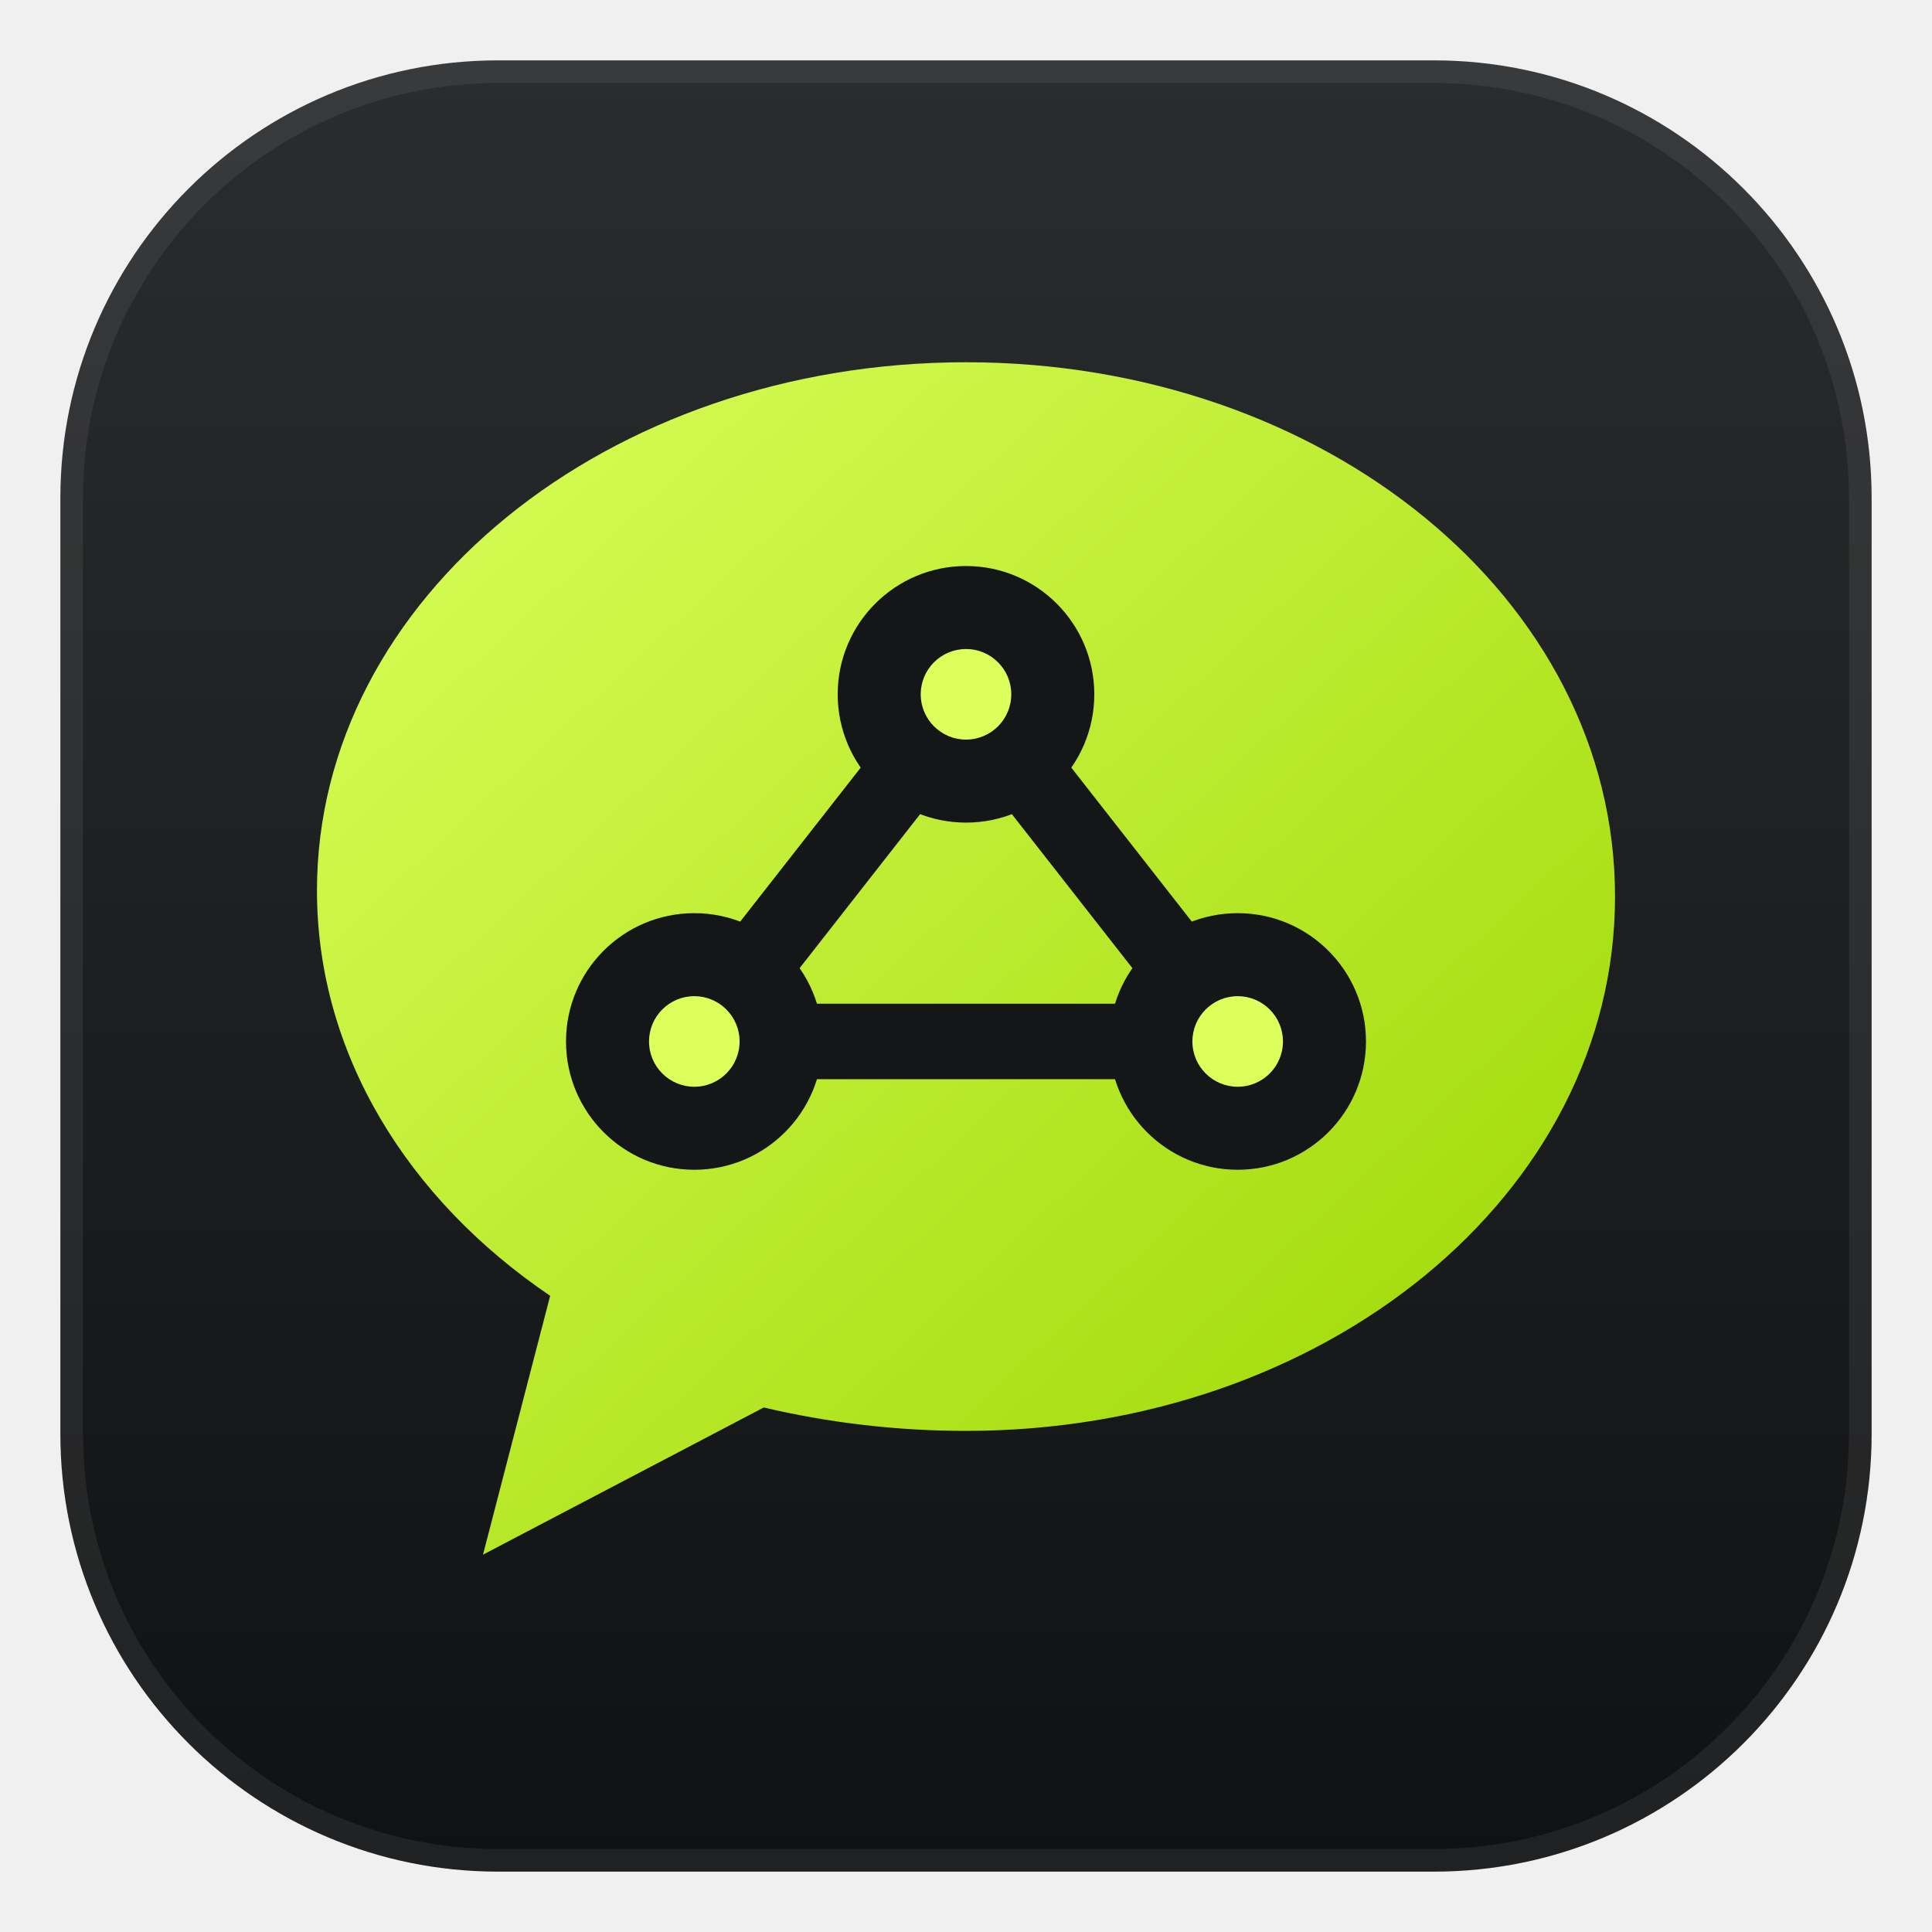
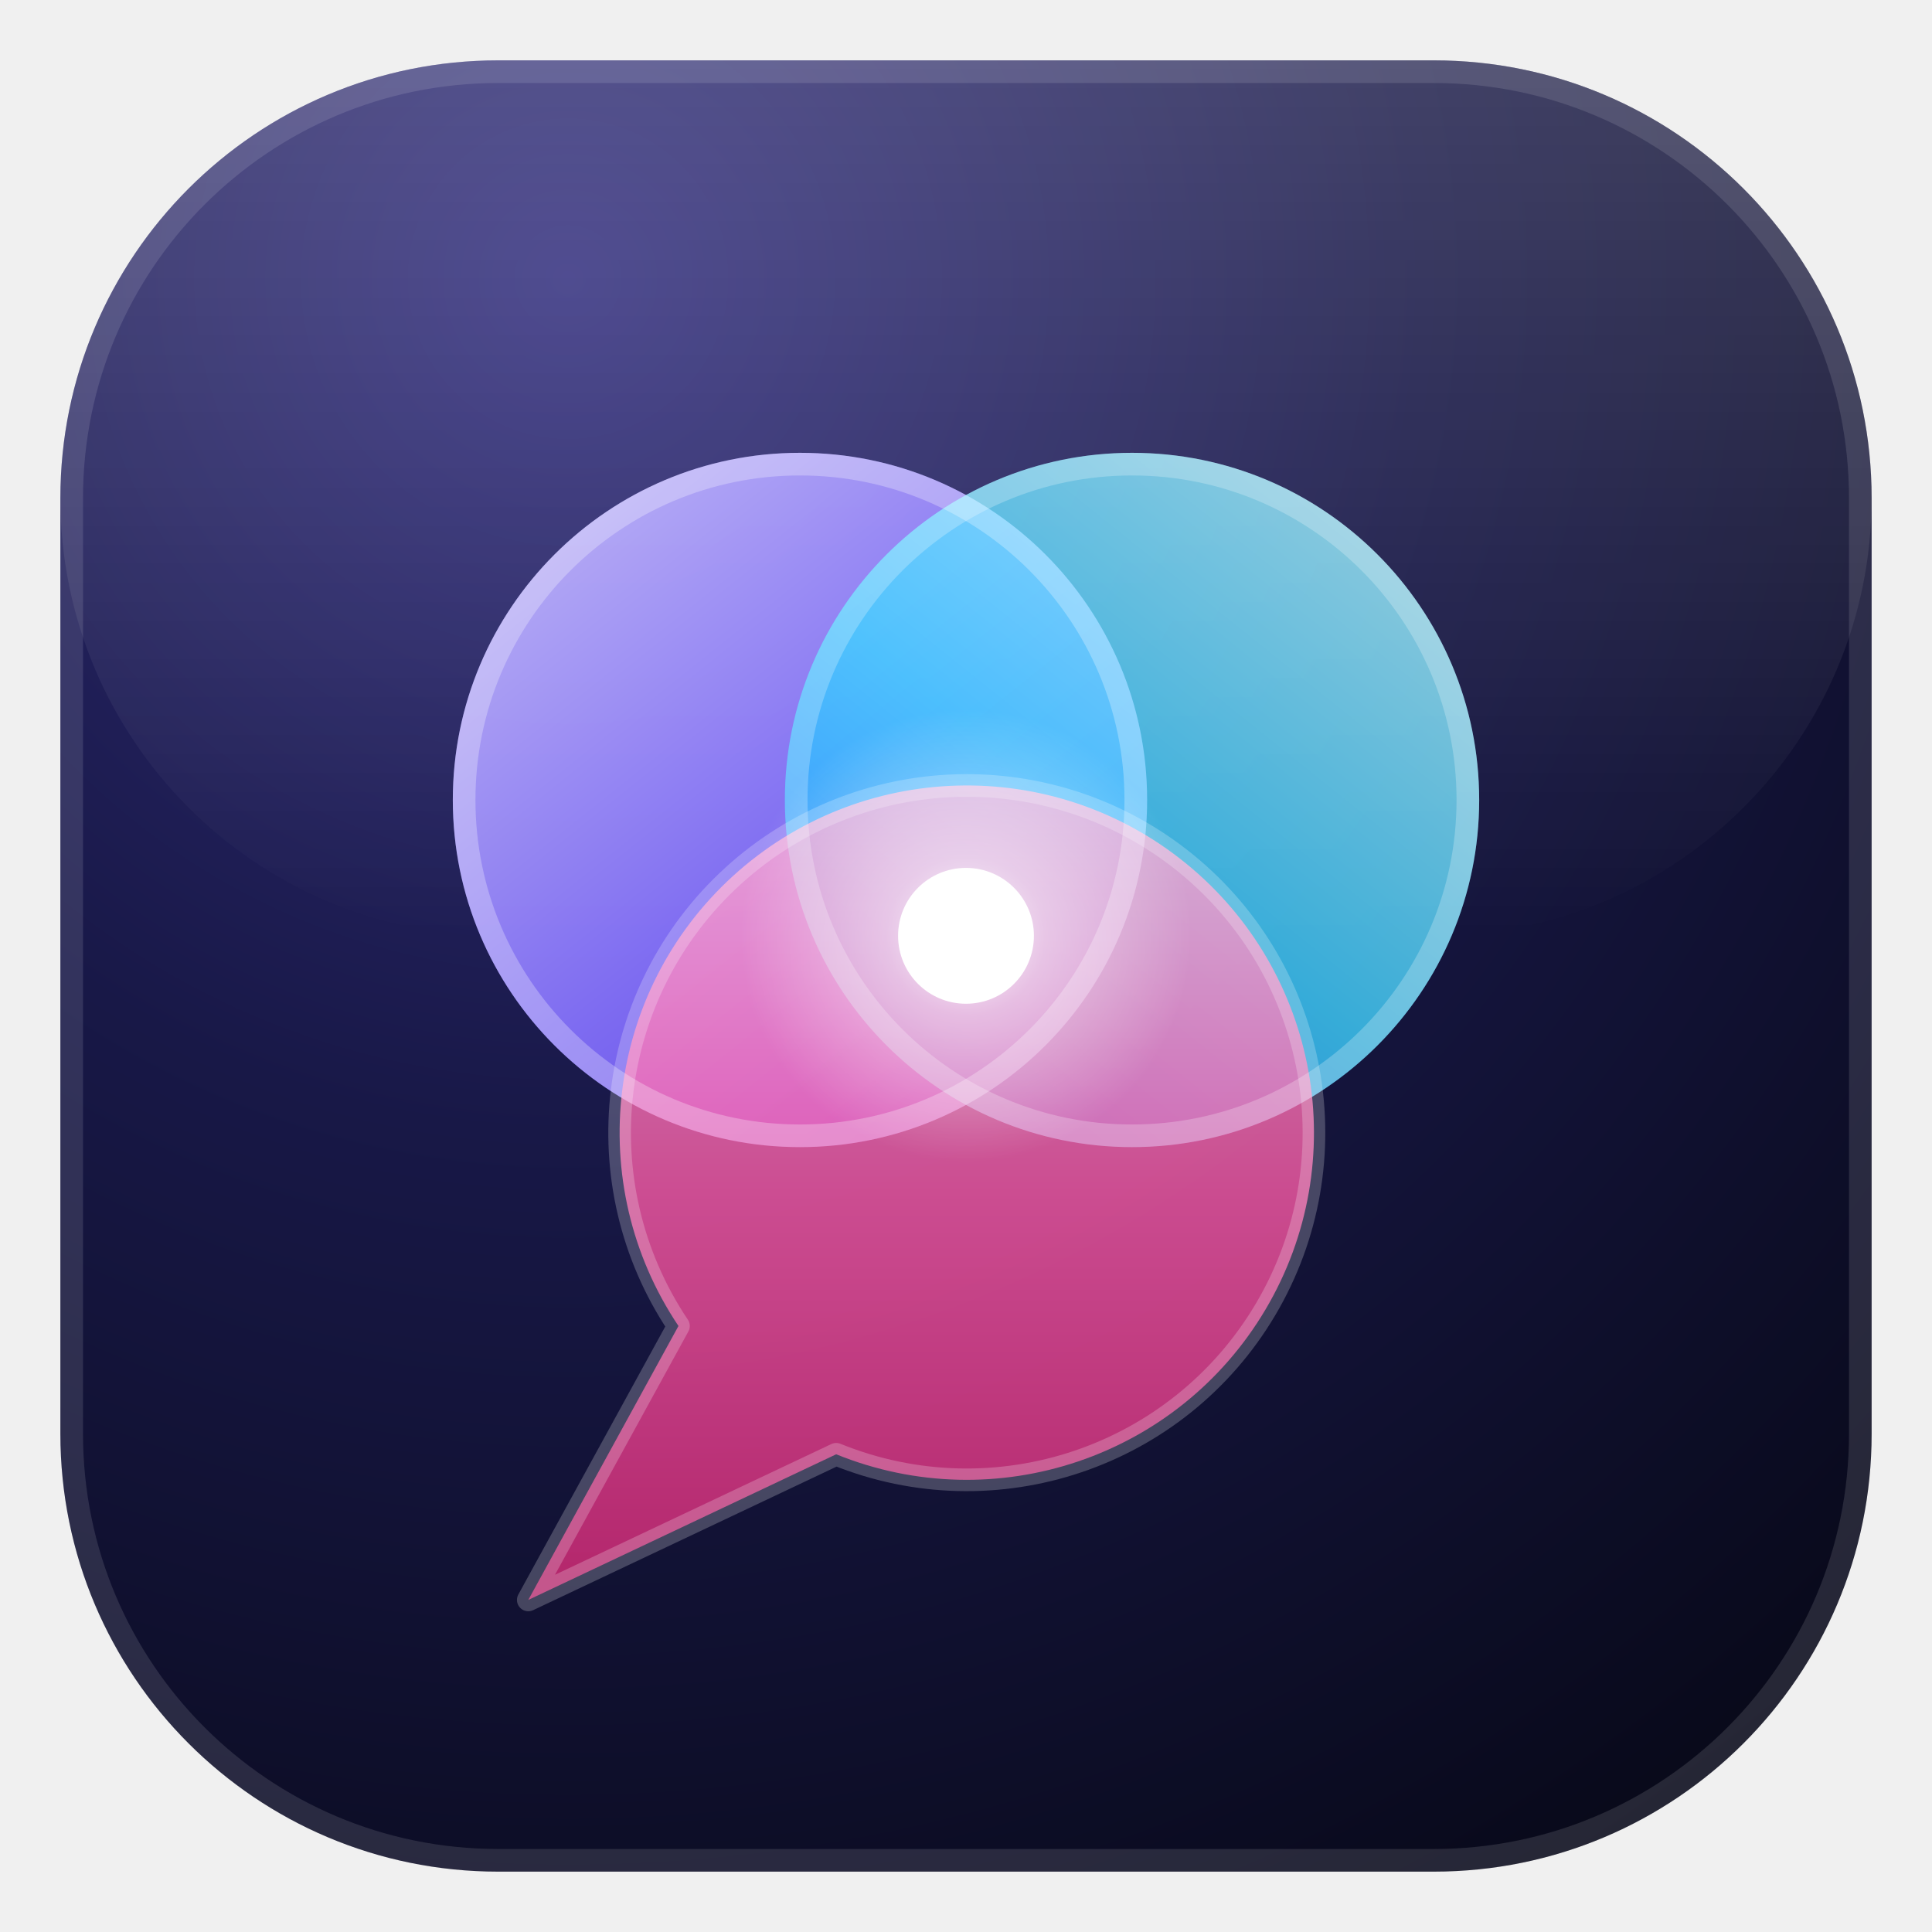
<svg xmlns="http://www.w3.org/2000/svg" viewBox="0 0 256 256" width="256" height="256">
  <defs>
-     <linearGradient id="bg" x1="0" y1="0" x2="0" y2="1">
-       <stop offset="0" stop-color="#2a2c2e" />
-       <stop offset="1" stop-color="#101112" />
+     <radialGradient id="tile" cx="0.28" cy="0.12" r="1.05">
+       <stop offset="0" stop-color="#34307f" />
+       <stop offset="0.45" stop-color="#181847" />
+       <stop offset="1" stop-color="#080919" />
+     </radialGradient>
+     <linearGradient id="gloss" x1="0" y1="0" x2="0" y2="1">
+       <stop offset="0" stop-color="#ffffff" stop-opacity="0.18" />
+       <stop offset="1" stop-color="#ffffff" stop-opacity="0" />
    </linearGradient>
-     <linearGradient id="lime" x1="0" y1="0" x2="1" y2="1">
-       <stop offset="0" stop-color="#dcff5c" />
-       <stop offset="1" stop-color="#9ad600" />
+     <linearGradient id="v" x1="0.1" y1="0" x2="0.9" y2="1">
+       <stop offset="0" stop-color="#c9c0ff" />
+       <stop offset="0.55" stop-color="#8672ff" />
+       <stop offset="1" stop-color="#5a3cf0" />
    </linearGradient>
+     <linearGradient id="c" x1="0.9" y1="0" x2="0.1" y2="1">
+       <stop offset="0" stop-color="#b4f6ff" />
+       <stop offset="0.55" stop-color="#3fd2ff" />
+       <stop offset="1" stop-color="#1a8cff" />
+     </linearGradient>
+     <linearGradient id="m" x1="0.5" y1="0" x2="0.5" y2="1">
+       <stop offset="0" stop-color="#ffb3d9" />
+       <stop offset="0.5" stop-color="#ff5ca8" />
+       <stop offset="1" stop-color="#e02a7a" />
+     </linearGradient>
+     <radialGradient id="glow" cx="0.5" cy="0.5" r="0.5">
+       <stop offset="0" stop-color="#ffffff" stop-opacity="0.95" />
+       <stop offset="0.35" stop-color="#ffffff" stop-opacity="0.45" />
+       <stop offset="1" stop-color="#ffffff" stop-opacity="0" />
+     </radialGradient>
  </defs>
-   <rect x="8" y="8" width="240" height="240" rx="58" fill="url(#bg)" />
-   <rect x="9.5" y="9.5" width="237" height="237" rx="56.5" fill="none" stroke="#ffffff" stroke-opacity="0.07" stroke-width="3" />
-   <path d="M128 48c-47.5 0-86 31.3-86 70 0 21.6 12 40.9 30.9 53.7L64 206l37.2-19.5c8.5 2 17.5 3.1 26.8 3.1 47.5 0 86-31.3 86-70.8S175.5 48 128 48z" fill="url(#lime)" />
-   <g stroke="#151617" stroke-width="10" stroke-linecap="round">
-     <line x1="92" y1="138" x2="128" y2="92" />
-     <line x1="128" y1="92" x2="164" y2="138" />
-     <line x1="92" y1="138" x2="164" y2="138" />
-   </g>
-   <g fill="#151617">
-     <circle cx="128" cy="92" r="17" />
-     <circle cx="92" cy="138" r="17" />
-     <circle cx="164" cy="138" r="17" />
-   </g>
-   <g fill="#dcff5c">
-     <circle cx="128" cy="92" r="6" />
-     <circle cx="92" cy="138" r="6" />
-     <circle cx="164" cy="138" r="6" />
-   </g>
+   <rect x="8" y="8" width="240" height="240" rx="58" fill="url(#tile)" />
+   <rect x="8" y="8" width="240" height="116" rx="58" fill="url(#gloss)" />
+   <rect x="9.5" y="9.5" width="237" height="237" rx="56.5" fill="none" stroke="#ffffff" stroke-opacity="0.12" stroke-width="3" />
+   <circle cx="106" cy="106" r="46" fill="url(#v)" fill-opacity="0.92" />
+   <circle cx="150" cy="106" r="46" fill="url(#c)" fill-opacity="0.80" />
+   <path d="M110.8 192.7 A46 46 0 1 0 89.9 175.7 L70 212 Z" fill="url(#m)" fill-opacity="0.78" />
+   <circle cx="106" cy="106" r="44.5" fill="none" stroke="#ffffff" stroke-opacity="0.28" stroke-width="3" />
+   <circle cx="150" cy="106" r="44.5" fill="none" stroke="#ffffff" stroke-opacity="0.24" stroke-width="3" />
+   <path d="M110.8 192.7 A46 46 0 1 0 89.9 175.7 L70 212 Z" fill="none" stroke="#ffffff" stroke-opacity="0.22" stroke-width="3" stroke-linejoin="round" />
+   <circle cx="128" cy="124" r="30" fill="url(#glow)" />
+   <circle cx="128" cy="124" r="9" fill="#ffffff" />
</svg>
